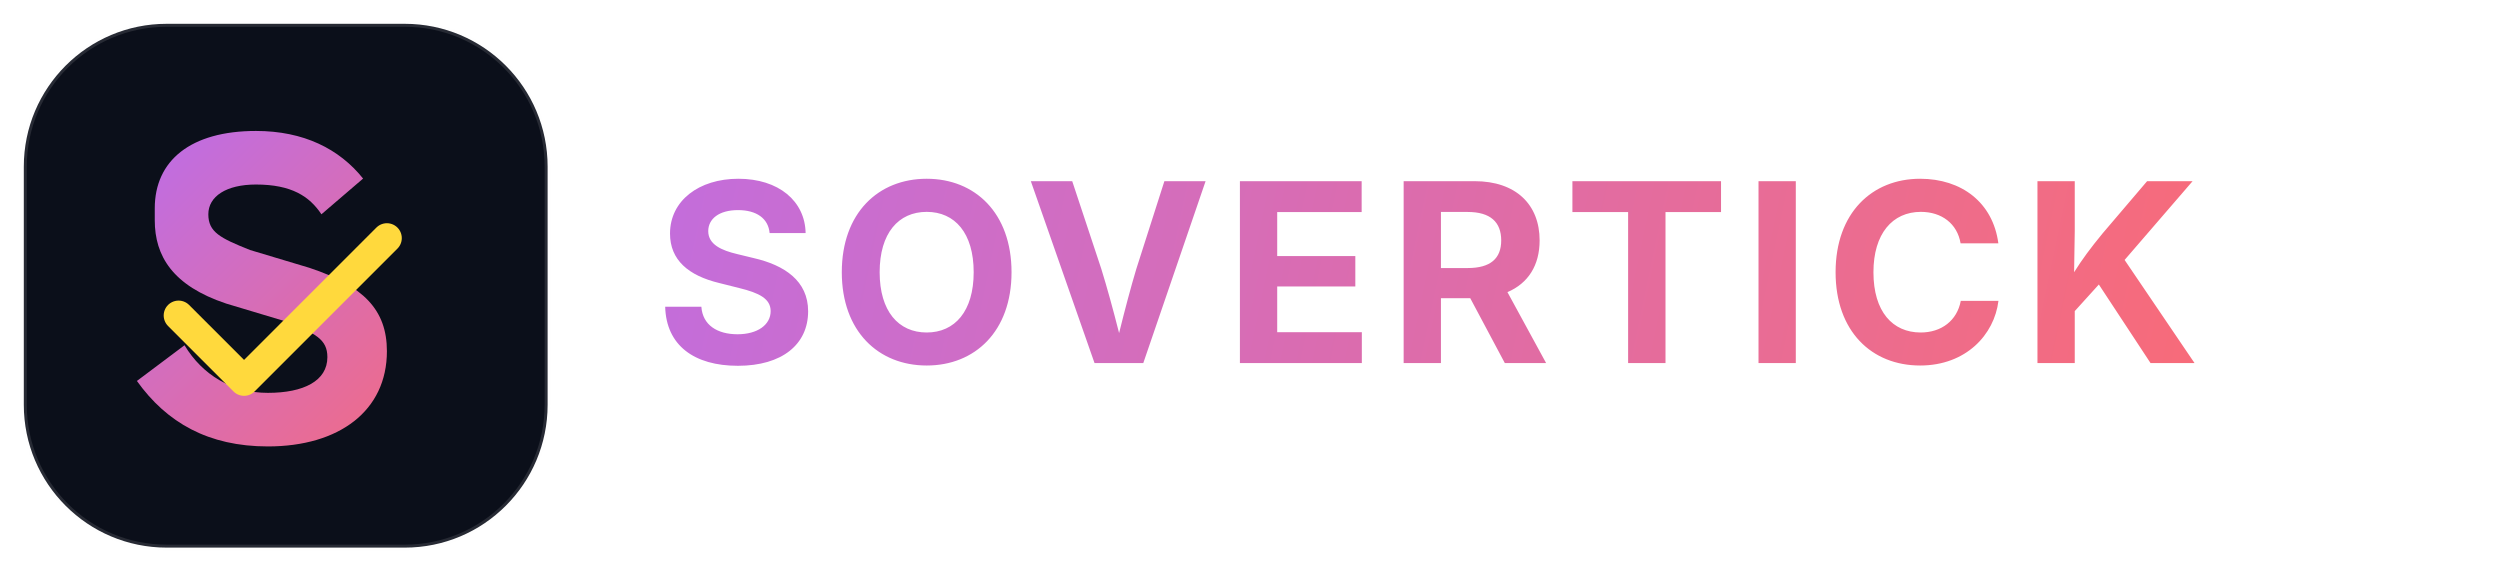
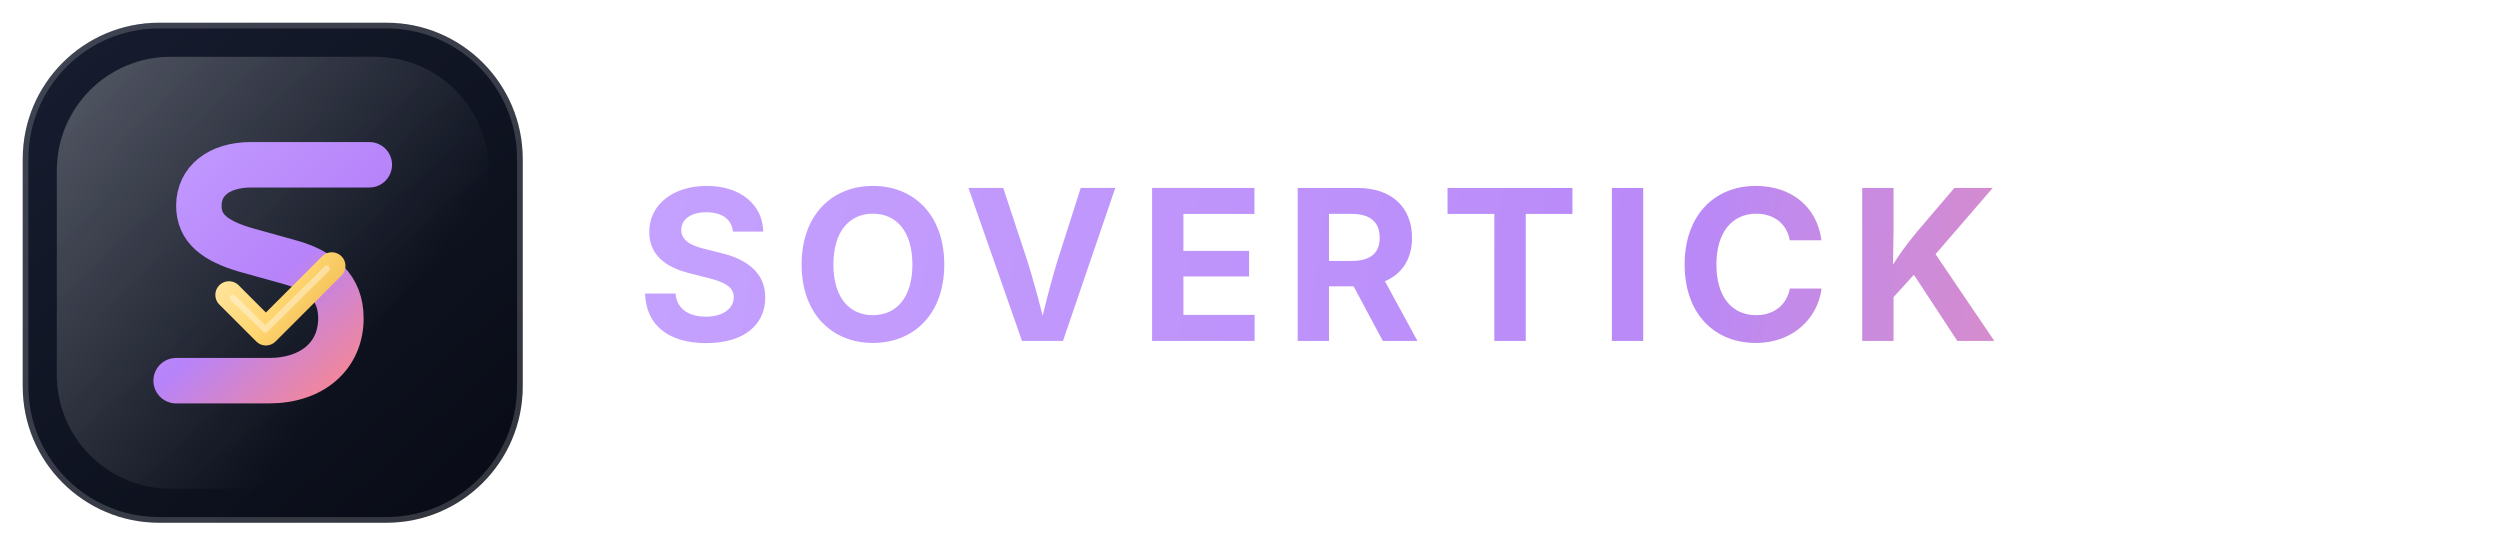
- <svg xmlns="http://www.w3.org/2000/svg" viewBox="0 0 420 96" role="img" aria-label="Sovertick logo">
+ <svg xmlns="http://www.w3.org/2000/svg" viewBox="0 0 440 96" role="img" aria-label="Sovertick logo">
  <defs>
-     <linearGradient id="sovertick-wordmark-gradient" x1="20" y1="8" x2="402" y2="88" gradientUnits="userSpaceOnUse">
-       <stop offset="0" stop-color="#B06EFF" />
-       <stop offset="1" stop-color="#FF6B6B" />
+     <linearGradient id="st-shell-bg-full" x1="12" y1="10" x2="84" y2="90" gradientUnits="userSpaceOnUse">
+       <stop offset="0" stop-color="#161C2E" />
+       <stop offset="1" stop-color="#090C16" />
    </linearGradient>
-     <linearGradient id="sovertick-mark-gradient" x1="12" y1="12" x2="84" y2="84" gradientUnits="userSpaceOnUse">
-       <stop offset="0" stop-color="#B06EFF" />
-       <stop offset="1" stop-color="#FF6B6B" />
+     <linearGradient id="st-glass-sheen-full" x1="14" y1="10" x2="70" y2="54" gradientUnits="userSpaceOnUse">
+       <stop offset="0" stop-color="#FFFFFF" stop-opacity="0.26" />
+       <stop offset="1" stop-color="#FFFFFF" stop-opacity="0" />
+     </linearGradient>
+     <linearGradient id="st-mark-gradient-full" x1="28" y1="26" x2="66" y2="68" gradientUnits="userSpaceOnUse">
+       <stop offset="0" stop-color="#C29BFF" />
+       <stop offset="0.55" stop-color="#B783FA" />
+       <stop offset="1" stop-color="#FF8784" />
+     </linearGradient>
+     <linearGradient id="st-check-metal-full" x1="38" y1="46" x2="62" y2="64" gradientUnits="userSpaceOnUse">
+       <stop offset="0" stop-color="#FFE8A6" />
+       <stop offset="0.45" stop-color="#FFD56F" />
+       <stop offset="1" stop-color="#E3A43A" />
+     </linearGradient>
+     <linearGradient id="st-wordmark-gradient" x1="108" y1="28" x2="432" y2="74" gradientUnits="userSpaceOnUse">
+       <stop offset="0" stop-color="#C5A2FF" />
+       <stop offset="0.58" stop-color="#B989F8" />
+       <stop offset="1" stop-color="#FF908D" />
    </linearGradient>
  </defs>
-   <rect x="4" y="4" width="88" height="88" rx="24" fill="#0B0F1A" />
-   <rect x="4" y="4" width="88" height="88" rx="24" fill="none" stroke="rgba(245,245,247,0.12)" />
-   <path d="M26 35c0-8 6-13 17-13 8 0 14 3 18 8l-7 6c-2-3-5-5-11-5-5 0-8 2-8 5 0 3 2 4 7 6l10 3c9 3 13 7 13 14 0 10-8 16-20 16-10 0-17-4-22-11l8-6c3 5 8 8 14 8s10-2 10-6c0-3-2-4-7-6l-10-3c-9-3-12-8-12-14Z" fill="url(#sovertick-mark-gradient)" />
-   <path d="M30 53l11 11 24-24" fill="none" stroke="#FFD93D" stroke-width="5" stroke-linecap="round" stroke-linejoin="round" />
-   <text x="110" y="61" fill="url(#sovertick-wordmark-gradient)" font-size="42" font-family="Sora, Inter, sans-serif" font-weight="700" letter-spacing="2">
+   <rect x="4" y="4" width="88" height="88" rx="24" fill="url(#st-shell-bg-full)" />
+   <rect x="4.5" y="4.5" width="87" height="87" rx="23.5" fill="none" stroke="rgba(245,245,247,0.18)" />
+   <rect x="10" y="10" width="76" height="76" rx="20" fill="url(#st-glass-sheen-full)" />
+   <path d="M65 29H44.2C38.5 29 35 31.9 35 36.2C35 40.2 37.8 42.4 43.3 44L51.2 46.2C56.5 47.7 60 50.6 60 56C60 62.6 55 67 47.3 67H31" fill="none" stroke="url(#st-mark-gradient-full)" stroke-width="8" stroke-linecap="round" stroke-linejoin="round" />
+   <path d="M40.3 51.9L46.8 58.4L58.4 46.8" fill="none" stroke="url(#st-check-metal-full)" stroke-width="4.8" stroke-linecap="round" stroke-linejoin="round" />
+   <path d="M41 52.4L46.7 58L57.5 47.3" fill="none" stroke="rgba(255,255,255,0.38)" stroke-width="1.1" stroke-linecap="round" stroke-linejoin="round" />
+   <text x="112" y="60" fill="url(#st-wordmark-gradient)" font-size="37" font-family="Sora, Inter, Outfit, sans-serif" font-weight="700" letter-spacing="3.15">
    SOVERTICK
  </text>
</svg>
